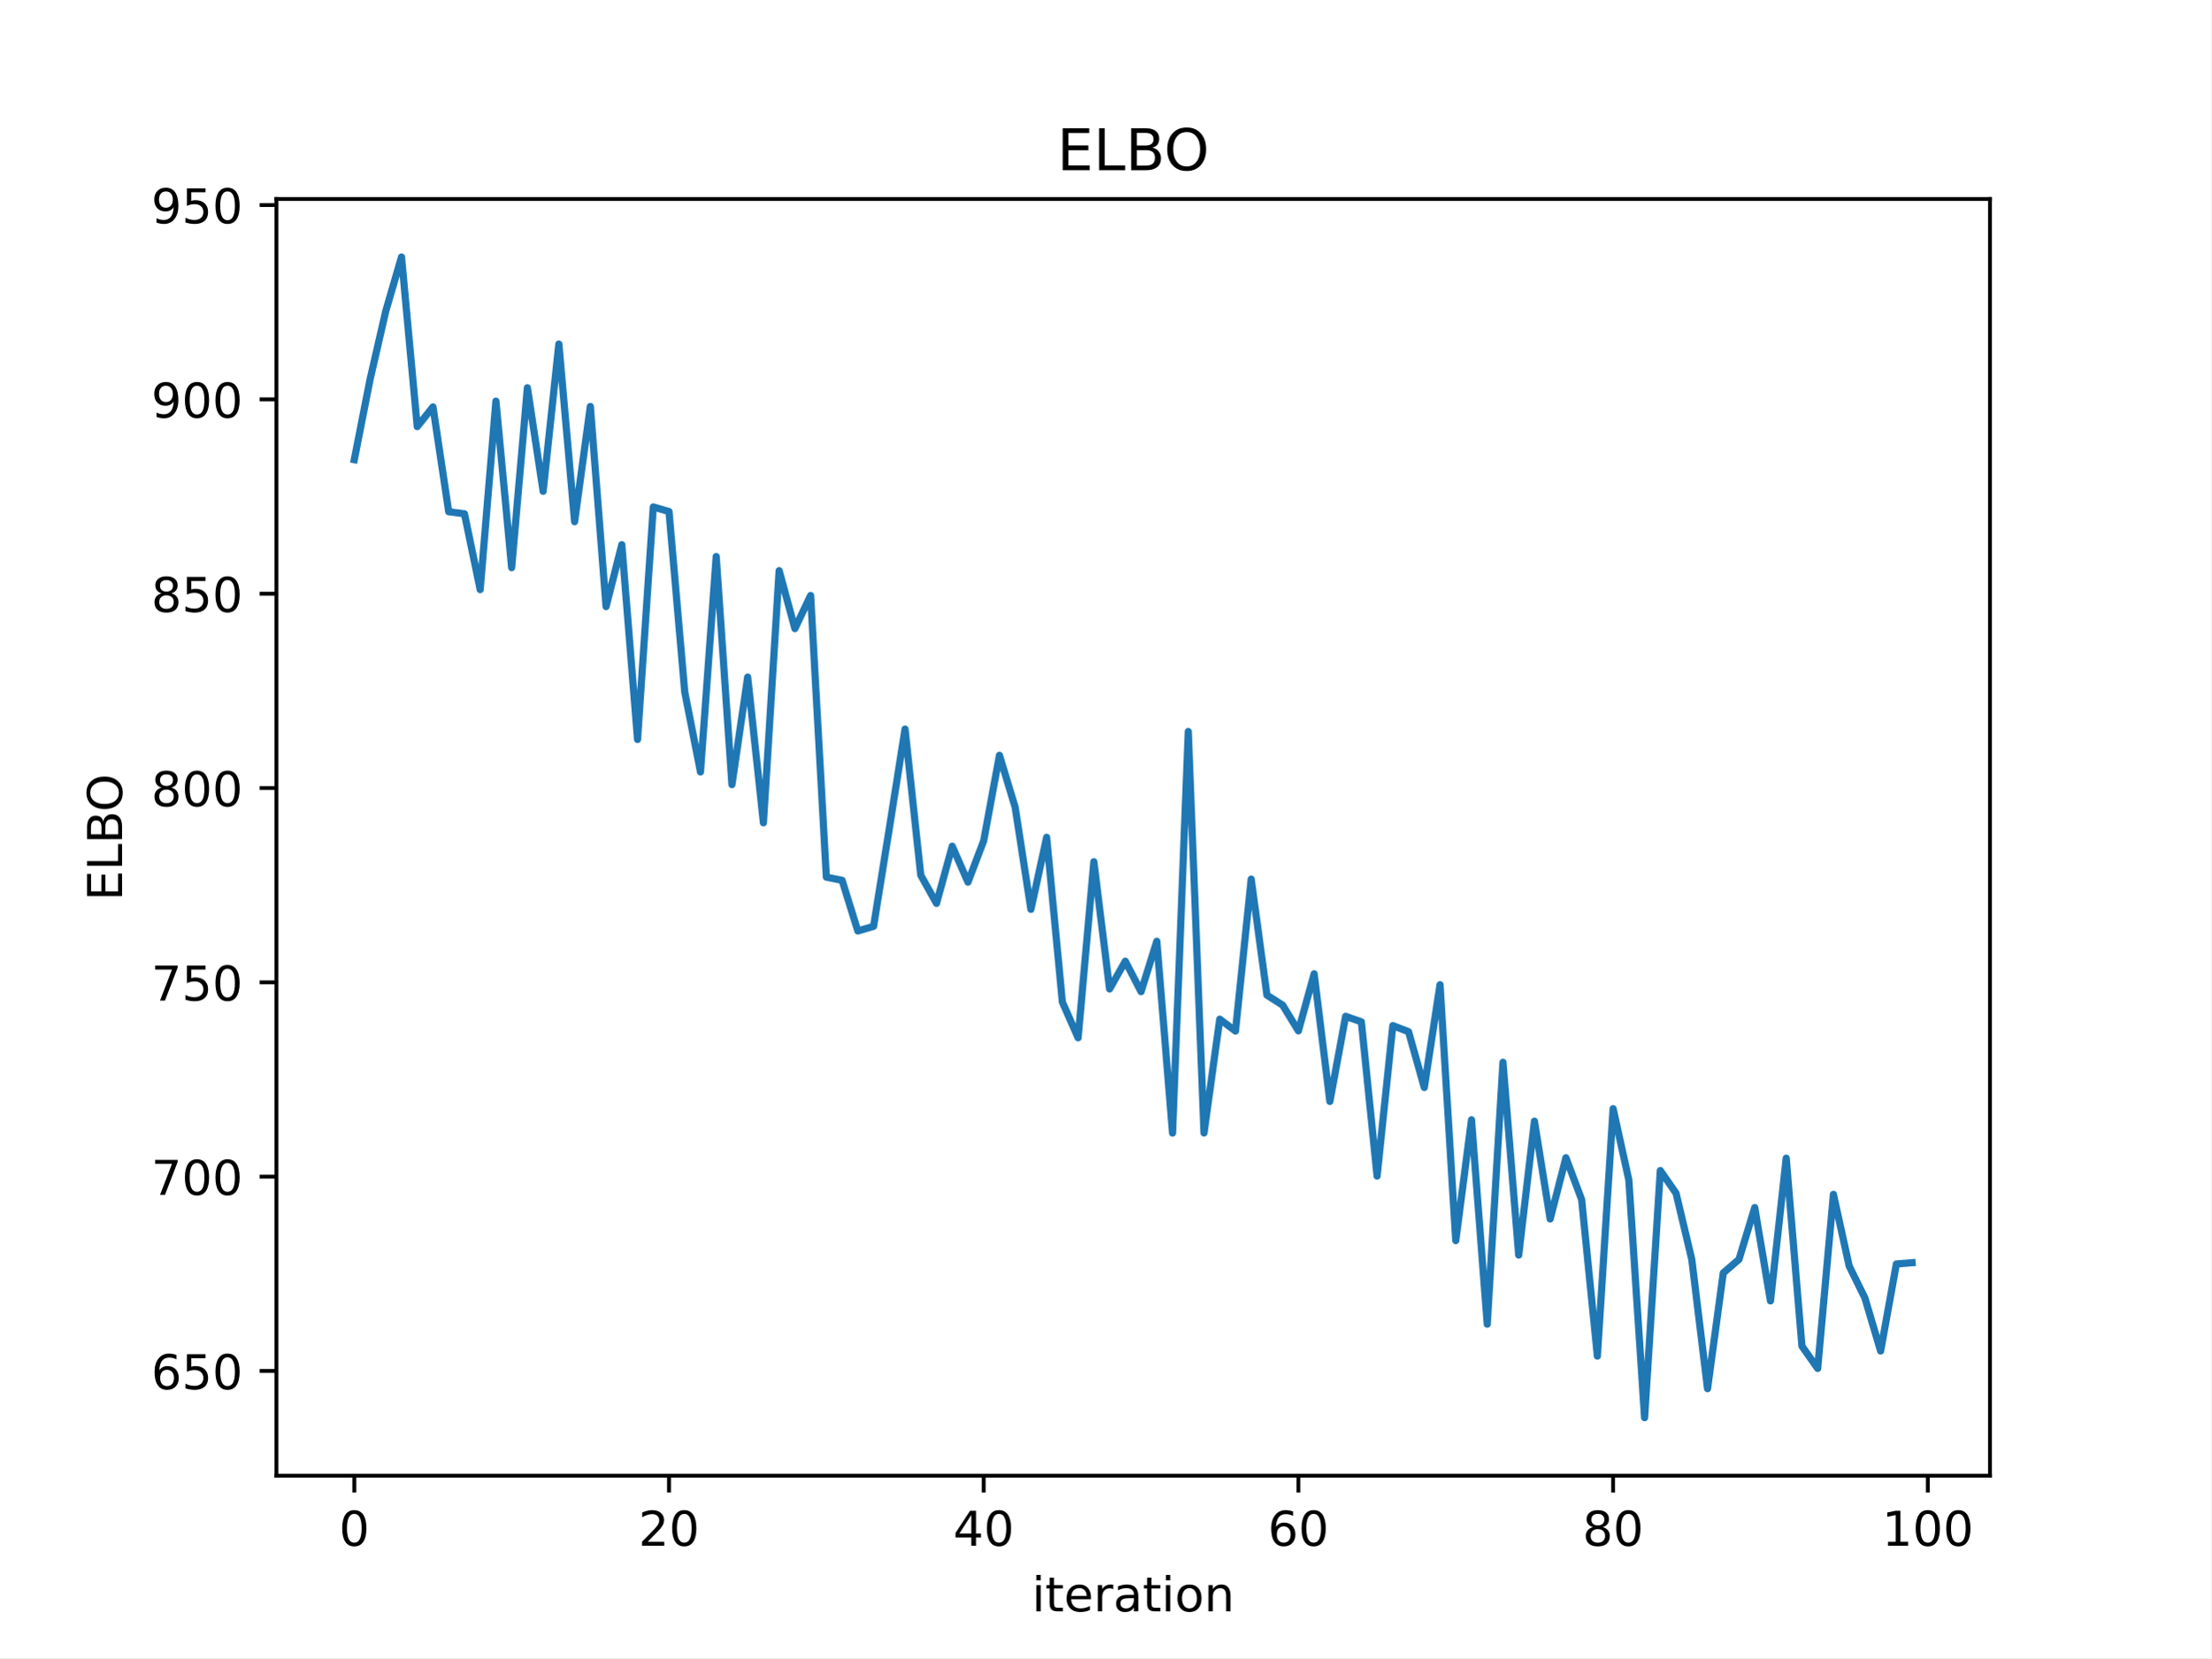
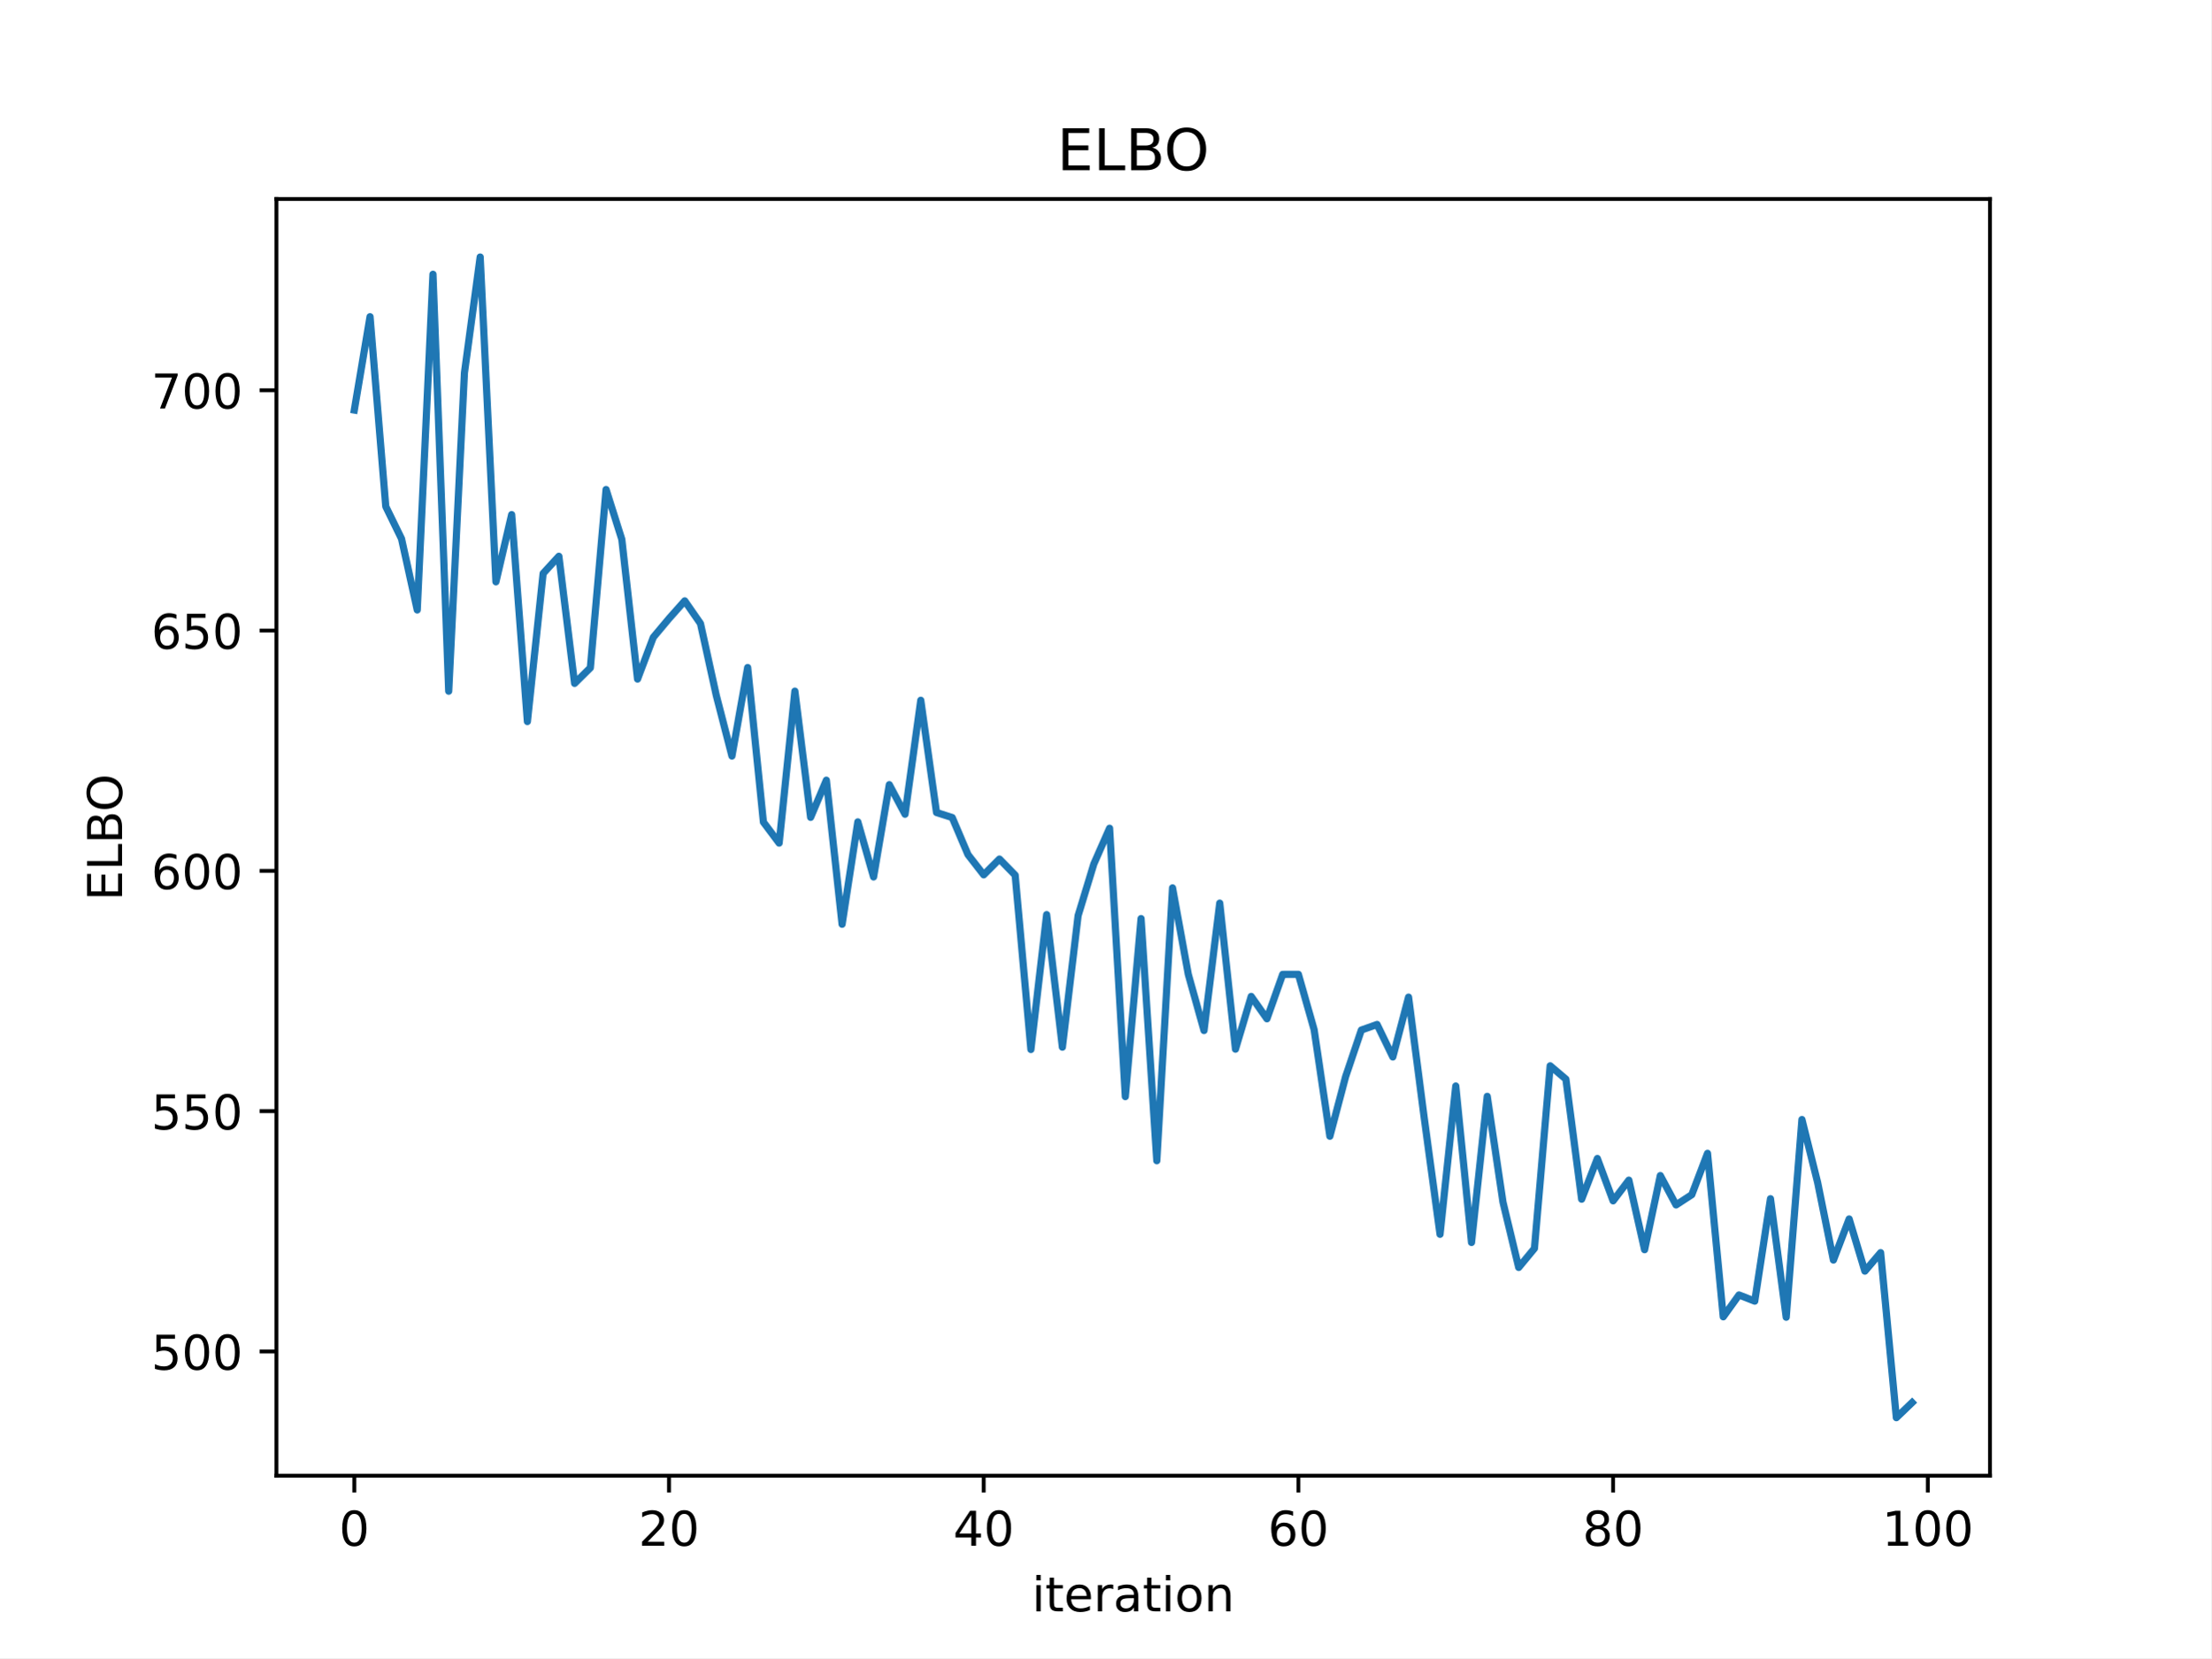
<svg xmlns="http://www.w3.org/2000/svg" xmlns:xlink="http://www.w3.org/1999/xlink" width="460.8pt" height="345.6pt" viewBox="0 0 460.8 345.6" version="1.1">
  <defs>
    <style type="text/css">*{stroke-linejoin: round; stroke-linecap: butt}</style>
  </defs>
  <g id="figure_1">
    <g id="patch_1">
      <path d="M 0 345.6  L 460.8 345.6  L 460.8 0  L 0 0  z " style="fill: #ffffff" />
    </g>
    <g id="axes_1">
      <g id="patch_2">
        <path d="M 57.6 307.584  L 414.72 307.584  L 414.72 41.472  L 57.6 41.472  z " style="fill: #ffffff" />
      </g>
      <g id="matplotlib.axis_1">
        <g id="xtick_1">
          <g id="line2d_1">
            <defs>
-               <path id="m5883be6ac1" d="M 0 0  L 0 3.5  " style="stroke: #000000; stroke-width: 0.8" />
-             </defs>
-             <g>
-               <use xlink:href="#m5883be6ac1" x="73.833" y="307.584" style="stroke: #000000; stroke-width: 0.8" />
+               <path id="m3e8fe66e0e" d="M 0 0  L 0 3.5  " style="stroke: #000000; stroke-width: 0.8" />
+             </defs>
+             <g>
+               <use xlink:href="#m3e8fe66e0e" x="73.833" y="307.584" style="stroke: #000000; stroke-width: 0.8" />
            </g>
          </g>
          <g id="text_1">
            <g transform="translate(70.65148 322.1824) scale(0.1 -0.1)">
              <defs>
                <path id="DejaVuSans-30" d="M 2034 4250  Q 1547 4250 1301 3770  Q 1056 3291 1056 2328  Q 1056 1369 1301 889  Q 1547 409 2034 409  Q 2525 409 2770 889  Q 3016 1369 3016 2328  Q 3016 3291 2770 3770  Q 2525 4250 2034 4250  z M 2034 4750  Q 2819 4750 3233 4129  Q 3647 3509 3647 2328  Q 3647 1150 3233 529  Q 2819 -91 2034 -91  Q 1250 -91 836 529  Q 422 1150 422 2328  Q 422 3509 836 4129  Q 1250 4750 2034 4750  z " transform="scale(0.015625)" />
              </defs>
              <use xlink:href="#DejaVuSans-30" />
            </g>
          </g>
        </g>
        <g id="xtick_2">
          <g id="line2d_2">
            <g>
-               <use xlink:href="#m5883be6ac1" x="139.42" y="307.584" style="stroke: #000000; stroke-width: 0.8" />
+               <use xlink:href="#m3e8fe66e0e" x="139.42" y="307.584" style="stroke: #000000; stroke-width: 0.8" />
            </g>
          </g>
          <g id="text_2">
            <g transform="translate(133.057 322.1824) scale(0.1 -0.1)">
              <defs>
                <path id="DejaVuSans-32" d="M 1228 531  L 3431 531  L 3431 0  L 469 0  L 469 531  Q 828 903 1448 1529  Q 2069 2156 2228 2338  Q 2531 2678 2651 2914  Q 2772 3150 2772 3378  Q 2772 3750 2511 3984  Q 2250 4219 1831 4219  Q 1534 4219 1204 4116  Q 875 4013 500 3803  L 500 4441  Q 881 4594 1212 4672  Q 1544 4750 1819 4750  Q 2544 4750 2975 4387  Q 3406 4025 3406 3419  Q 3406 3131 3298 2873  Q 3191 2616 2906 2266  Q 2828 2175 2409 1742  Q 1991 1309 1228 531  z " transform="scale(0.015625)" />
              </defs>
              <use xlink:href="#DejaVuSans-32" />
              <use xlink:href="#DejaVuSans-30" x="63.623" />
            </g>
          </g>
        </g>
        <g id="xtick_3">
          <g id="line2d_3">
            <g>
-               <use xlink:href="#m5883be6ac1" x="205.006" y="307.584" style="stroke: #000000; stroke-width: 0.8" />
+               <use xlink:href="#m3e8fe66e0e" x="205.006" y="307.584" style="stroke: #000000; stroke-width: 0.8" />
            </g>
          </g>
          <g id="text_3">
            <g transform="translate(198.6438 322.1824) scale(0.1 -0.1)">
              <defs>
                <path id="DejaVuSans-34" d="M 2419 4116  L 825 1625  L 2419 1625  L 2419 4116  z M 2253 4666  L 3047 4666  L 3047 1625  L 3713 1625  L 3713 1100  L 3047 1100  L 3047 0  L 2419 0  L 2419 1100  L 313 1100  L 313 1709  L 2253 4666  z " transform="scale(0.015625)" />
              </defs>
              <use xlink:href="#DejaVuSans-34" />
              <use xlink:href="#DejaVuSans-30" x="63.623" />
            </g>
          </g>
        </g>
        <g id="xtick_4">
          <g id="line2d_4">
            <g>
-               <use xlink:href="#m5883be6ac1" x="270.593" y="307.584" style="stroke: #000000; stroke-width: 0.8" />
+               <use xlink:href="#m3e8fe66e0e" x="270.593" y="307.584" style="stroke: #000000; stroke-width: 0.8" />
            </g>
          </g>
          <g id="text_4">
            <g transform="translate(264.2306 322.1824) scale(0.1 -0.1)">
              <defs>
                <path id="DejaVuSans-36" d="M 2113 2584  Q 1688 2584 1439 2293  Q 1191 2003 1191 1497  Q 1191 994 1439 701  Q 1688 409 2113 409  Q 2538 409 2786 701  Q 3034 994 3034 1497  Q 3034 2003 2786 2293  Q 2538 2584 2113 2584  z M 3366 4563  L 3366 3988  Q 3128 4100 2886 4159  Q 2644 4219 2406 4219  Q 1781 4219 1451 3797  Q 1122 3375 1075 2522  Q 1259 2794 1537 2939  Q 1816 3084 2150 3084  Q 2853 3084 3261 2657  Q 3669 2231 3669 1497  Q 3669 778 3244 343  Q 2819 -91 2113 -91  Q 1303 -91 875 529  Q 447 1150 447 2328  Q 447 3434 972 4092  Q 1497 4750 2381 4750  Q 2619 4750 2861 4703  Q 3103 4656 3366 4563  z " transform="scale(0.015625)" />
              </defs>
              <use xlink:href="#DejaVuSans-36" />
              <use xlink:href="#DejaVuSans-30" x="63.623" />
            </g>
          </g>
        </g>
        <g id="xtick_5">
          <g id="line2d_5">
            <g>
-               <use xlink:href="#m5883be6ac1" x="336.18" y="307.584" style="stroke: #000000; stroke-width: 0.8" />
+               <use xlink:href="#m3e8fe66e0e" x="336.18" y="307.584" style="stroke: #000000; stroke-width: 0.8" />
            </g>
          </g>
          <g id="text_5">
            <g transform="translate(329.8173 322.1824) scale(0.1 -0.1)">
              <defs>
                <path id="DejaVuSans-38" d="M 2034 2216  Q 1584 2216 1326 1975  Q 1069 1734 1069 1313  Q 1069 891 1326 650  Q 1584 409 2034 409  Q 2484 409 2743 651  Q 3003 894 3003 1313  Q 3003 1734 2745 1975  Q 2488 2216 2034 2216  z M 1403 2484  Q 997 2584 770 2862  Q 544 3141 544 3541  Q 544 4100 942 4425  Q 1341 4750 2034 4750  Q 2731 4750 3128 4425  Q 3525 4100 3525 3541  Q 3525 3141 3298 2862  Q 3072 2584 2669 2484  Q 3125 2378 3379 2068  Q 3634 1759 3634 1313  Q 3634 634 3220 271  Q 2806 -91 2034 -91  Q 1263 -91 848 271  Q 434 634 434 1313  Q 434 1759 690 2068  Q 947 2378 1403 2484  z M 1172 3481  Q 1172 3119 1398 2916  Q 1625 2713 2034 2713  Q 2441 2713 2670 2916  Q 2900 3119 2900 3481  Q 2900 3844 2670 4047  Q 2441 4250 2034 4250  Q 1625 4250 1398 4047  Q 1172 3844 1172 3481  z " transform="scale(0.015625)" />
              </defs>
              <use xlink:href="#DejaVuSans-38" />
              <use xlink:href="#DejaVuSans-30" x="63.623" />
            </g>
          </g>
        </g>
        <g id="xtick_6">
          <g id="line2d_6">
            <g>
-               <use xlink:href="#m5883be6ac1" x="401.767" y="307.584" style="stroke: #000000; stroke-width: 0.8" />
+               <use xlink:href="#m3e8fe66e0e" x="401.767" y="307.584" style="stroke: #000000; stroke-width: 0.8" />
            </g>
          </g>
          <g id="text_6">
            <g transform="translate(392.2229 322.1824) scale(0.1 -0.1)">
              <defs>
                <path id="DejaVuSans-31" d="M 794 531  L 1825 531  L 1825 4091  L 703 3866  L 703 4441  L 1819 4666  L 2450 4666  L 2450 531  L 3481 531  L 3481 0  L 794 0  L 794 531  z " transform="scale(0.015625)" />
              </defs>
              <use xlink:href="#DejaVuSans-31" />
              <use xlink:href="#DejaVuSans-30" x="63.623" />
              <use xlink:href="#DejaVuSans-30" x="127.246" />
            </g>
          </g>
        </g>
        <g id="text_7">
          <g transform="translate(215.0373 335.8606) scale(0.1 -0.1)">
            <defs>
              <path id="DejaVuSans-69" d="M 603 3500  L 1178 3500  L 1178 0  L 603 0  L 603 3500  z M 603 4863  L 1178 4863  L 1178 4134  L 603 4134  L 603 4863  z " transform="scale(0.015625)" />
              <path id="DejaVuSans-74" d="M 1172 4494  L 1172 3500  L 2356 3500  L 2356 3053  L 1172 3053  L 1172 1153  Q 1172 725 1289 603  Q 1406 481 1766 481  L 2356 481  L 2356 0  L 1766 0  Q 1100 0 847 248  Q 594 497 594 1153  L 594 3053  L 172 3053  L 172 3500  L 594 3500  L 594 4494  L 1172 4494  z " transform="scale(0.015625)" />
              <path id="DejaVuSans-65" d="M 3597 1894  L 3597 1613  L 953 1613  Q 991 1019 1311 708  Q 1631 397 2203 397  Q 2534 397 2845 478  Q 3156 559 3463 722  L 3463 178  Q 3153 47 2828 -22  Q 2503 -91 2169 -91  Q 1331 -91 842 396  Q 353 884 353 1716  Q 353 2575 817 3079  Q 1281 3584 2069 3584  Q 2775 3584 3186 3129  Q 3597 2675 3597 1894  z M 3022 2063  Q 3016 2534 2758 2815  Q 2500 3097 2075 3097  Q 1594 3097 1305 2825  Q 1016 2553 972 2059  L 3022 2063  z " transform="scale(0.015625)" />
              <path id="DejaVuSans-72" d="M 2631 2963  Q 2534 3019 2420 3045  Q 2306 3072 2169 3072  Q 1681 3072 1420 2755  Q 1159 2438 1159 1844  L 1159 0  L 581 0  L 581 3500  L 1159 3500  L 1159 2956  Q 1341 3275 1631 3429  Q 1922 3584 2338 3584  Q 2397 3584 2469 3576  Q 2541 3569 2628 3553  L 2631 2963  z " transform="scale(0.015625)" />
              <path id="DejaVuSans-61" d="M 2194 1759  Q 1497 1759 1228 1600  Q 959 1441 959 1056  Q 959 750 1161 570  Q 1363 391 1709 391  Q 2188 391 2477 730  Q 2766 1069 2766 1631  L 2766 1759  L 2194 1759  z M 3341 1997  L 3341 0  L 2766 0  L 2766 531  Q 2569 213 2275 61  Q 1981 -91 1556 -91  Q 1019 -91 701 211  Q 384 513 384 1019  Q 384 1609 779 1909  Q 1175 2209 1959 2209  L 2766 2209  L 2766 2266  Q 2766 2663 2505 2880  Q 2244 3097 1772 3097  Q 1472 3097 1187 3025  Q 903 2953 641 2809  L 641 3341  Q 956 3463 1253 3523  Q 1550 3584 1831 3584  Q 2591 3584 2966 3190  Q 3341 2797 3341 1997  z " transform="scale(0.015625)" />
              <path id="DejaVuSans-6f" d="M 1959 3097  Q 1497 3097 1228 2736  Q 959 2375 959 1747  Q 959 1119 1226 758  Q 1494 397 1959 397  Q 2419 397 2687 759  Q 2956 1122 2956 1747  Q 2956 2369 2687 2733  Q 2419 3097 1959 3097  z M 1959 3584  Q 2709 3584 3137 3096  Q 3566 2609 3566 1747  Q 3566 888 3137 398  Q 2709 -91 1959 -91  Q 1206 -91 779 398  Q 353 888 353 1747  Q 353 2609 779 3096  Q 1206 3584 1959 3584  z " transform="scale(0.015625)" />
              <path id="DejaVuSans-6e" d="M 3513 2113  L 3513 0  L 2938 0  L 2938 2094  Q 2938 2591 2744 2837  Q 2550 3084 2163 3084  Q 1697 3084 1428 2787  Q 1159 2491 1159 1978  L 1159 0  L 581 0  L 581 3500  L 1159 3500  L 1159 2956  Q 1366 3272 1645 3428  Q 1925 3584 2291 3584  Q 2894 3584 3203 3211  Q 3513 2838 3513 2113  z " transform="scale(0.015625)" />
            </defs>
            <use xlink:href="#DejaVuSans-69" />
            <use xlink:href="#DejaVuSans-74" x="27.783" />
            <use xlink:href="#DejaVuSans-65" x="66.992" />
            <use xlink:href="#DejaVuSans-72" x="128.516" />
            <use xlink:href="#DejaVuSans-61" x="169.629" />
            <use xlink:href="#DejaVuSans-74" x="230.908" />
            <use xlink:href="#DejaVuSans-69" x="270.117" />
            <use xlink:href="#DejaVuSans-6f" x="297.9" />
            <use xlink:href="#DejaVuSans-6e" x="359.082" />
          </g>
        </g>
      </g>
      <g id="matplotlib.axis_2">
        <g id="ytick_1">
          <g id="line2d_7">
            <defs>
-               <path id="mbc9db6c44d" d="M 0 0  L -3.5 0  " style="stroke: #000000; stroke-width: 0.8" />
-             </defs>
-             <g>
-               <use xlink:href="#mbc9db6c44d" x="57.6" y="285.755" style="stroke: #000000; stroke-width: 0.8" />
+               <path id="m6e7660403d" d="M 0 0  L -3.5 0  " style="stroke: #000000; stroke-width: 0.8" />
+             </defs>
+             <g>
+               <use xlink:href="#m6e7660403d" x="57.6" y="281.692" style="stroke: #000000; stroke-width: 0.8" />
            </g>
          </g>
          <g id="text_8">
-             <g transform="translate(31.5125 289.5545) scale(0.1 -0.1)">
+             <g transform="translate(31.5125 285.4908) scale(0.1 -0.1)">
              <defs>
                <path id="DejaVuSans-35" d="M 691 4666  L 3169 4666  L 3169 4134  L 1269 4134  L 1269 2991  Q 1406 3038 1543 3061  Q 1681 3084 1819 3084  Q 2600 3084 3056 2656  Q 3513 2228 3513 1497  Q 3513 744 3044 326  Q 2575 -91 1722 -91  Q 1428 -91 1123 -41  Q 819 9 494 109  L 494 744  Q 775 591 1075 516  Q 1375 441 1709 441  Q 2250 441 2565 725  Q 2881 1009 2881 1497  Q 2881 1984 2565 2268  Q 2250 2553 1709 2553  Q 1456 2553 1204 2497  Q 953 2441 691 2322  L 691 4666  z " transform="scale(0.015625)" />
              </defs>
+               <use xlink:href="#DejaVuSans-35" />
+               <use xlink:href="#DejaVuSans-30" x="63.623" />
+               <use xlink:href="#DejaVuSans-30" x="127.246" />
+             </g>
+           </g>
+         </g>
+         <g id="ytick_2">
+           <g id="line2d_8">
+             <g>
+               <use xlink:href="#m6e7660403d" x="57.6" y="231.603" style="stroke: #000000; stroke-width: 0.8" />
+             </g>
+           </g>
+           <g id="text_9">
+             <g transform="translate(31.5125 235.4022) scale(0.1 -0.1)">
+               <use xlink:href="#DejaVuSans-35" />
+               <use xlink:href="#DejaVuSans-35" x="63.623" />
+               <use xlink:href="#DejaVuSans-30" x="127.246" />
+             </g>
+           </g>
+         </g>
+         <g id="ytick_3">
+           <g id="line2d_9">
+             <g>
+               <use xlink:href="#m6e7660403d" x="57.6" y="181.514" style="stroke: #000000; stroke-width: 0.8" />
+             </g>
+           </g>
+           <g id="text_10">
+             <g transform="translate(31.5125 185.3135) scale(0.1 -0.1)">
+               <use xlink:href="#DejaVuSans-36" />
+               <use xlink:href="#DejaVuSans-30" x="63.623" />
+               <use xlink:href="#DejaVuSans-30" x="127.246" />
+             </g>
+           </g>
+         </g>
+         <g id="ytick_4">
+           <g id="line2d_10">
+             <g>
+               <use xlink:href="#m6e7660403d" x="57.6" y="131.426" style="stroke: #000000; stroke-width: 0.8" />
+             </g>
+           </g>
+           <g id="text_11">
+             <g transform="translate(31.5125 135.2249) scale(0.1 -0.1)">
              <use xlink:href="#DejaVuSans-36" />
              <use xlink:href="#DejaVuSans-35" x="63.623" />
              <use xlink:href="#DejaVuSans-30" x="127.246" />
            </g>
          </g>
        </g>
-         <g id="ytick_2">
-           <g id="line2d_8">
-             <g>
-               <use xlink:href="#mbc9db6c44d" x="57.6" y="245.252" style="stroke: #000000; stroke-width: 0.8" />
-             </g>
-           </g>
-           <g id="text_9">
-             <g transform="translate(31.5125 249.051) scale(0.1 -0.1)">
-               <defs>
-                 <path id="DejaVuSans-37" d="M 525 4666  L 3525 4666  L 3525 4397  L 1831 0  L 1172 0  L 2766 4134  L 525 4134  L 525 4666  z " transform="scale(0.015625)" />
-               </defs>
-               <use xlink:href="#DejaVuSans-37" />
-               <use xlink:href="#DejaVuSans-30" x="63.623" />
-               <use xlink:href="#DejaVuSans-30" x="127.246" />
-             </g>
-           </g>
-         </g>
-         <g id="ytick_3">
-           <g id="line2d_9">
-             <g>
-               <use xlink:href="#mbc9db6c44d" x="57.6" y="204.748" style="stroke: #000000; stroke-width: 0.8" />
-             </g>
-           </g>
-           <g id="text_10">
-             <g transform="translate(31.5125 208.5475) scale(0.1 -0.1)">
-               <use xlink:href="#DejaVuSans-37" />
-               <use xlink:href="#DejaVuSans-35" x="63.623" />
-               <use xlink:href="#DejaVuSans-30" x="127.246" />
-             </g>
-           </g>
-         </g>
-         <g id="ytick_4">
-           <g id="line2d_10">
-             <g>
-               <use xlink:href="#mbc9db6c44d" x="57.6" y="164.245" style="stroke: #000000; stroke-width: 0.8" />
-             </g>
-           </g>
-           <g id="text_11">
-             <g transform="translate(31.5125 168.044) scale(0.1 -0.1)">
-               <use xlink:href="#DejaVuSans-38" />
-               <use xlink:href="#DejaVuSans-30" x="63.623" />
-               <use xlink:href="#DejaVuSans-30" x="127.246" />
-             </g>
-           </g>
-         </g>
        <g id="ytick_5">
          <g id="line2d_11">
            <g>
-               <use xlink:href="#mbc9db6c44d" x="57.6" y="123.741" style="stroke: #000000; stroke-width: 0.8" />
+               <use xlink:href="#m6e7660403d" x="57.6" y="81.337" style="stroke: #000000; stroke-width: 0.8" />
            </g>
          </g>
          <g id="text_12">
-             <g transform="translate(31.5125 127.5406) scale(0.1 -0.1)">
-               <use xlink:href="#DejaVuSans-38" />
-               <use xlink:href="#DejaVuSans-35" x="63.623" />
-               <use xlink:href="#DejaVuSans-30" x="127.246" />
-             </g>
-           </g>
-         </g>
-         <g id="ytick_6">
-           <g id="line2d_12">
-             <g>
-               <use xlink:href="#mbc9db6c44d" x="57.6" y="83.238" style="stroke: #000000; stroke-width: 0.8" />
-             </g>
-           </g>
-           <g id="text_13">
-             <g transform="translate(31.5125 87.0371) scale(0.1 -0.1)">
-               <defs>
-                 <path id="DejaVuSans-39" d="M 703 97  L 703 672  Q 941 559 1184 500  Q 1428 441 1663 441  Q 2288 441 2617 861  Q 2947 1281 2994 2138  Q 2813 1869 2534 1725  Q 2256 1581 1919 1581  Q 1219 1581 811 2004  Q 403 2428 403 3163  Q 403 3881 828 4315  Q 1253 4750 1959 4750  Q 2769 4750 3195 4129  Q 3622 3509 3622 2328  Q 3622 1225 3098 567  Q 2575 -91 1691 -91  Q 1453 -91 1209 -44  Q 966 3 703 97  z M 1959 2075  Q 2384 2075 2632 2365  Q 2881 2656 2881 3163  Q 2881 3666 2632 3958  Q 2384 4250 1959 4250  Q 1534 4250 1286 3958  Q 1038 3666 1038 3163  Q 1038 2656 1286 2365  Q 1534 2075 1959 2075  z " transform="scale(0.015625)" />
-               </defs>
-               <use xlink:href="#DejaVuSans-39" />
-               <use xlink:href="#DejaVuSans-30" x="63.623" />
-               <use xlink:href="#DejaVuSans-30" x="127.246" />
-             </g>
-           </g>
-         </g>
-         <g id="ytick_7">
-           <g id="line2d_13">
-             <g>
-               <use xlink:href="#mbc9db6c44d" x="57.6" y="42.734" style="stroke: #000000; stroke-width: 0.8" />
-             </g>
-           </g>
-           <g id="text_14">
-             <g transform="translate(31.5125 46.53363) scale(0.1 -0.1)">
-               <use xlink:href="#DejaVuSans-39" />
-               <use xlink:href="#DejaVuSans-35" x="63.623" />
-               <use xlink:href="#DejaVuSans-30" x="127.246" />
-             </g>
-           </g>
-         </g>
-         <g id="text_15">
+             <g transform="translate(31.5125 85.13627) scale(0.1 -0.1)">
+               <defs>
+                 <path id="DejaVuSans-37" d="M 525 4666  L 3525 4666  L 3525 4397  L 1831 0  L 1172 0  L 2766 4134  L 525 4134  L 525 4666  z " transform="scale(0.015625)" />
+               </defs>
+               <use xlink:href="#DejaVuSans-37" />
+               <use xlink:href="#DejaVuSans-30" x="63.623" />
+               <use xlink:href="#DejaVuSans-30" x="127.246" />
+             </g>
+           </g>
+         </g>
+         <g id="text_13">
          <g transform="translate(25.43281 187.7522) rotate(-90) scale(0.1 -0.1)">
            <defs>
              <path id="DejaVuSans-45" d="M 628 4666  L 3578 4666  L 3578 4134  L 1259 4134  L 1259 2753  L 3481 2753  L 3481 2222  L 1259 2222  L 1259 531  L 3634 531  L 3634 0  L 628 0  L 628 4666  z " transform="scale(0.015625)" />
              <path id="DejaVuSans-4c" d="M 628 4666  L 1259 4666  L 1259 531  L 3531 531  L 3531 0  L 628 0  L 628 4666  z " transform="scale(0.015625)" />
              <path id="DejaVuSans-42" d="M 1259 2228  L 1259 519  L 2272 519  Q 2781 519 3026 730  Q 3272 941 3272 1375  Q 3272 1813 3026 2020  Q 2781 2228 2272 2228  L 1259 2228  z M 1259 4147  L 1259 2741  L 2194 2741  Q 2656 2741 2882 2914  Q 3109 3088 3109 3444  Q 3109 3797 2882 3972  Q 2656 4147 2194 4147  L 1259 4147  z M 628 4666  L 2241 4666  Q 2963 4666 3353 4366  Q 3744 4066 3744 3513  Q 3744 3084 3544 2831  Q 3344 2578 2956 2516  Q 3422 2416 3680 2098  Q 3938 1781 3938 1306  Q 3938 681 3513 340  Q 3088 0 2303 0  L 628 0  L 628 4666  z " transform="scale(0.015625)" />
              <path id="DejaVuSans-4f" d="M 2522 4238  Q 1834 4238 1429 3725  Q 1025 3213 1025 2328  Q 1025 1447 1429 934  Q 1834 422 2522 422  Q 3209 422 3611 934  Q 4013 1447 4013 2328  Q 4013 3213 3611 3725  Q 3209 4238 2522 4238  z M 2522 4750  Q 3503 4750 4090 4092  Q 4678 3434 4678 2328  Q 4678 1225 4090 567  Q 3503 -91 2522 -91  Q 1538 -91 948 565  Q 359 1222 359 2328  Q 359 3434 948 4092  Q 1538 4750 2522 4750  z " transform="scale(0.015625)" />
            </defs>
            <use xlink:href="#DejaVuSans-45" />
            <use xlink:href="#DejaVuSans-4c" x="63.184" />
            <use xlink:href="#DejaVuSans-42" x="118.896" />
            <use xlink:href="#DejaVuSans-4f" x="185.75" />
          </g>
        </g>
      </g>
-       <g id="line2d_14">
-         <path d="M 73.833 95.802  L 77.112 79.103  L 80.391 64.834  L 83.671 53.568  L 86.95 88.919  L 90.229 84.81  L 93.509 106.655  L 96.788 107.085  L 100.067 122.884  L 103.347 83.603  L 106.626 118.316  L 109.905 80.818  L 113.185 102.395  L 116.464 71.711  L 119.743 108.734  L 123.023 84.717  L 126.302 126.43  L 129.581 113.523  L 132.861 154.137  L 136.14 105.662  L 139.42 106.616  L 142.699 144.233  L 145.978 160.895  L 149.258 115.998  L 152.537 163.54  L 155.816 141.12  L 159.096 171.502  L 162.375 118.941  L 165.654 131.017  L 168.934 124.118  L 172.213 182.827  L 175.492 183.485  L 178.772 194.047  L 182.051 193.075  L 185.33 172.698  L 188.61 151.964  L 191.889 182.417  L 195.168 188.292  L 198.448 176.378  L 201.727 183.871  L 205.006 175.221  L 208.286 157.431  L 211.565 168.276  L 214.844 189.539  L 218.124 174.526  L 221.403 208.877  L 224.682 216.311  L 227.962 179.609  L 231.241 206.136  L 234.52 200.349  L 237.8 206.698  L 241.079 196.183  L 244.358 236.169  L 247.638 152.471  L 250.917 236.153  L 254.196 212.428  L 257.476 214.905  L 260.755 183.238  L 264.034 207.419  L 267.314 209.507  L 270.593 214.867  L 273.872 202.968  L 277.152 229.581  L 280.431 211.831  L 283.71 212.978  L 286.99 245.129  L 290.269 213.768  L 293.548 215.04  L 296.828 226.673  L 300.107 205.245  L 303.386 258.587  L 306.666 233.404  L 309.945 276.006  L 313.224 221.415  L 316.504 261.601  L 319.783 233.692  L 323.062 254.075  L 326.342 241.314  L 329.621 250.029  L 332.9 282.657  L 336.18 231.082  L 339.459 245.961  L 342.739 295.488  L 346.018 243.979  L 349.297 248.711  L 352.577 262.517  L 355.856 289.442  L 359.135 265.318  L 362.415 262.488  L 365.694 251.695  L 368.973 271.15  L 372.253 241.401  L 375.532 280.574  L 378.811 285.228  L 382.091 248.938  L 385.37 263.864  L 388.649 270.538  L 391.929 281.59  L 395.208 263.454  L 398.487 263.19  " clip-path="url(#pc3ae3187a0)" style="fill: none; stroke: #1f77b4; stroke-width: 1.5; stroke-linecap: square" />
+       <g id="line2d_12">
+         <path d="M 73.833 85.465  L 77.112 66.012  L 80.391 105.566  L 83.671 112.287  L 86.95 127.134  L 90.229 57.162  L 93.509 144.064  L 96.788 77.693  L 100.067 53.568  L 103.347 121.262  L 106.626 107.26  L 109.905 150.389  L 113.185 119.524  L 116.464 115.944  L 119.743 142.439  L 123.023 139.194  L 126.302 102.026  L 129.581 112.418  L 132.861 141.538  L 136.14 132.845  L 139.42 128.93  L 142.699 125.241  L 145.978 129.963  L 149.258 144.886  L 152.537 157.586  L 155.816 139.13  L 159.096 171.35  L 162.375 175.727  L 165.654 144.054  L 168.934 170.363  L 172.213 162.614  L 175.492 192.647  L 178.772 171.304  L 182.051 182.786  L 185.33 163.551  L 188.61 169.708  L 191.889 145.96  L 195.168 169.351  L 198.448 170.403  L 201.727 178.127  L 205.006 182.342  L 208.286 179.051  L 211.565 182.408  L 214.844 218.747  L 218.124 190.636  L 221.403 218.265  L 224.682 190.84  L 227.962 180.064  L 231.241 172.628  L 234.52 228.567  L 237.8 191.461  L 241.079 241.939  L 244.358 185.062  L 247.638 203.066  L 250.917 214.799  L 254.196 188.24  L 257.476 218.68  L 260.755 207.686  L 264.034 212.344  L 267.314 203.091  L 270.593 203.084  L 273.872 214.636  L 277.152 236.83  L 280.431 224.401  L 283.71 214.695  L 286.99 213.53  L 290.269 220.305  L 293.548 207.832  L 296.828 233.127  L 300.107 257.265  L 303.386 226.357  L 306.666 258.971  L 309.945 228.511  L 313.224 250.549  L 316.504 264.18  L 319.783 260.213  L 323.062 222.149  L 326.342 224.936  L 329.621 249.953  L 332.9 241.473  L 336.18 250.296  L 339.459 245.981  L 342.739 260.477  L 346.018 245.025  L 349.297 251.147  L 352.577 249.011  L 355.856 240.396  L 359.135 274.466  L 362.415 269.909  L 365.694 271.205  L 368.973 249.853  L 372.253 274.555  L 375.532 233.352  L 378.811 246.512  L 382.091 262.639  L 385.37 254.073  L 388.649 264.946  L 391.929 261.094  L 395.208 295.488  L 398.487 292.339  " clip-path="url(#pff0961c6af)" style="fill: none; stroke: #1f77b4; stroke-width: 1.5; stroke-linecap: square" />
      </g>
      <g id="patch_3">
        <path d="M 57.6 307.584  L 57.6 41.472  " style="fill: none; stroke: #000000; stroke-width: 0.8; stroke-linejoin: miter; stroke-linecap: square" />
      </g>
      <g id="patch_4">
        <path d="M 414.72 307.584  L 414.72 41.472  " style="fill: none; stroke: #000000; stroke-width: 0.8; stroke-linejoin: miter; stroke-linecap: square" />
      </g>
      <g id="patch_5">
        <path d="M 57.6 307.584  L 414.72 307.584  " style="fill: none; stroke: #000000; stroke-width: 0.8; stroke-linejoin: miter; stroke-linecap: square" />
      </g>
      <g id="patch_6">
        <path d="M 57.6 41.472  L 414.72 41.472  " style="fill: none; stroke: #000000; stroke-width: 0.8; stroke-linejoin: miter; stroke-linecap: square" />
      </g>
-       <g id="text_16">
+       <g id="text_14">
        <g transform="translate(220.2909 35.472) scale(0.12 -0.12)">
          <use xlink:href="#DejaVuSans-45" />
          <use xlink:href="#DejaVuSans-4c" x="63.184" />
          <use xlink:href="#DejaVuSans-42" x="118.896" />
          <use xlink:href="#DejaVuSans-4f" x="185.75" />
        </g>
      </g>
    </g>
  </g>
  <defs>
-     <clipPath id="pc3ae3187a0">
+     <clipPath id="pff0961c6af">
      <rect x="57.6" y="41.472" width="357.12" height="266.112" />
    </clipPath>
  </defs>
</svg>
